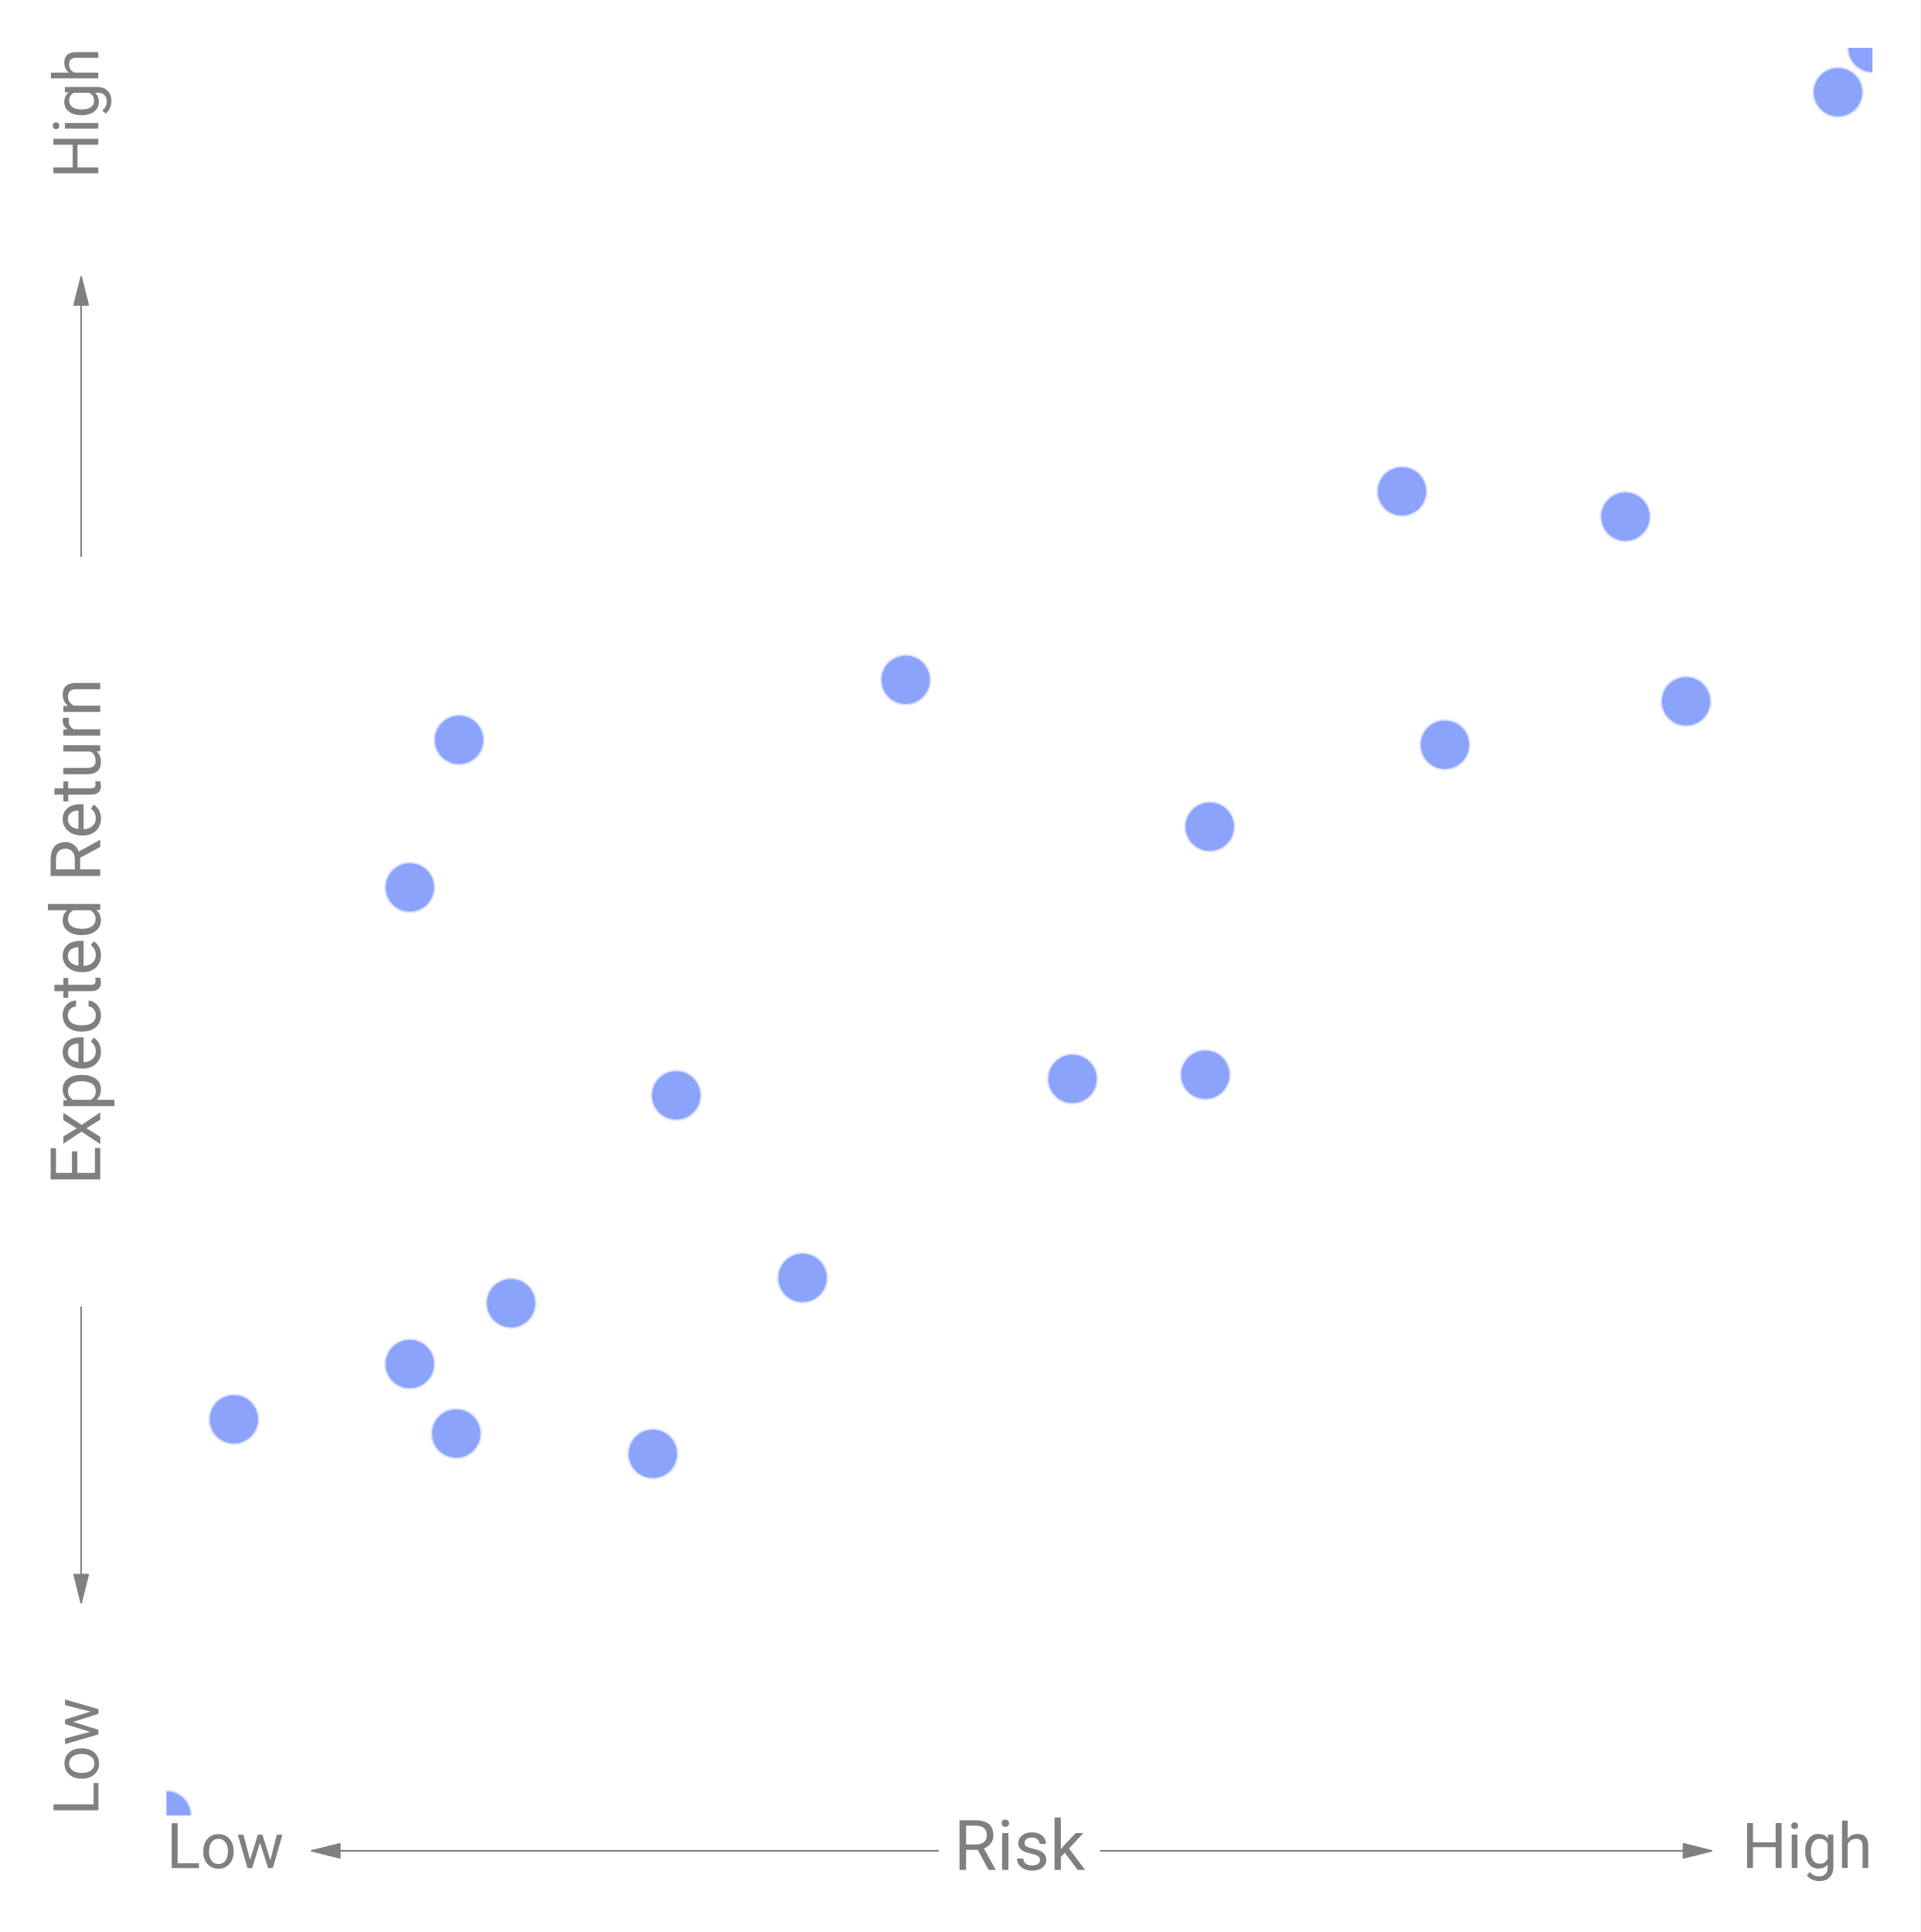
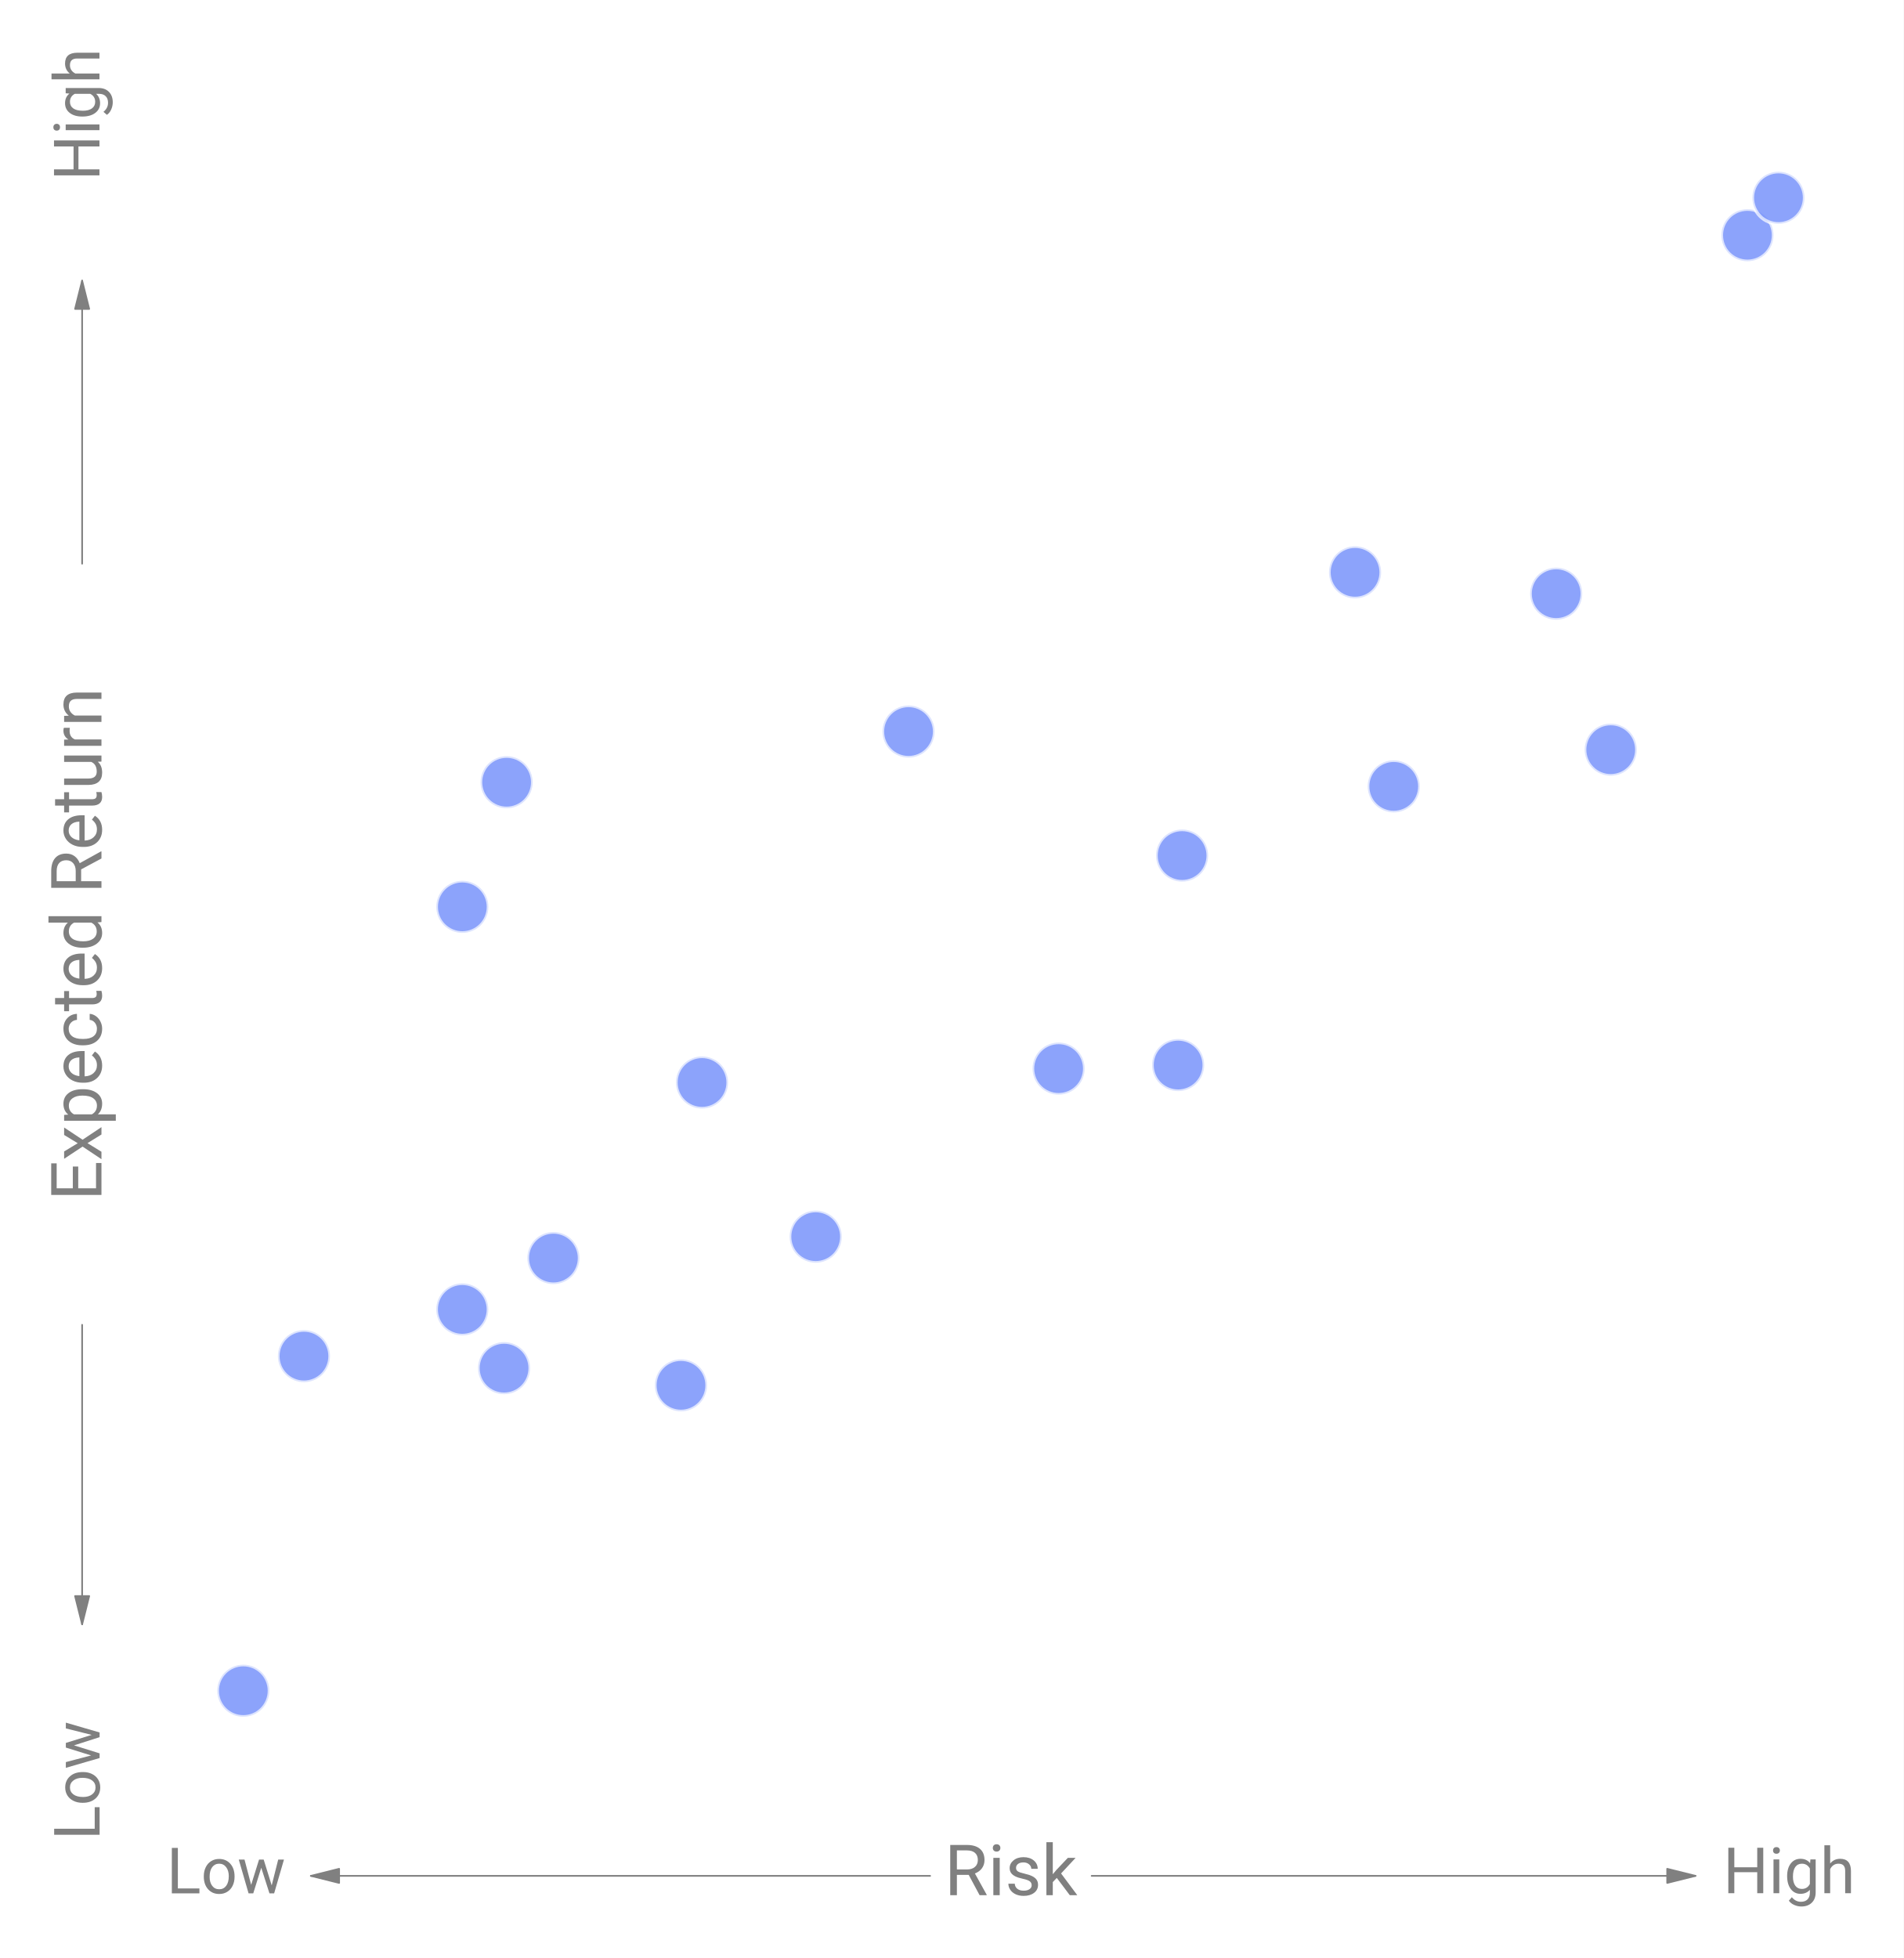
- <svg xmlns="http://www.w3.org/2000/svg" xmlns:xlink="http://www.w3.org/1999/xlink" width="288.761pt" height="290.484pt" viewBox="0 0 288.761 290.484" version="1.1">
+ <svg xmlns="http://www.w3.org/2000/svg" xmlns:xlink="http://www.w3.org/1999/xlink" width="282.869pt" height="290.946pt" viewBox="0 0 282.869 290.946" version="1.1">
  <defs>
    <style type="text/css">*{stroke-linejoin: round; stroke-linecap: butt}</style>
  </defs>
  <g id="figure_1">
    <g id="patch_1">
-       <path d="M 0 290.484  L 288.761 290.484  L 288.761 0  L 0 0  z " style="fill: #ffffff" />
+       <path d="M 0 290.946  L 282.869 290.946  L 282.869 0  L 0 0  z " style="fill: #ffffff" />
    </g>
    <g id="axes_1">
      <g id="patch_2">
-         <path d="M 25.03 272.964  L 281.561 272.964  L 281.561 7.2  L 25.03 7.2  z " style="fill: #ffffff" />
-       </g>
-       <g id="PathCollection_1">
-         <defs>
-           <path id="mba35b2f603" d="M 0 3.873  C 1.027 3.873 2.012 3.465 2.739 2.739  C 3.465 2.012 3.873 1.027 3.873 0  C 3.873 -1.027 3.465 -2.012 2.739 -2.739  C 2.012 -3.465 1.027 -3.873 0 -3.873  C -1.027 -3.873 -2.012 -3.465 -2.739 -2.739  C -3.465 -2.012 -3.873 -1.027 -3.873 0  C -3.873 1.027 -3.465 2.012 -2.739 2.739  C -2.012 3.465 -1.027 3.873 0 3.873  z " style="stroke: #ffffff; stroke-opacity: 0.7; stroke-width: 0.5" />
-         </defs>
-         <g clip-path="url(#p59e39cf588)">
-           <use xlink:href="#mba35b2f603" x="120.678" y="192.136" style="fill: #5c7cfa; fill-opacity: 0.7; stroke: #ffffff; stroke-opacity: 0.7; stroke-width: 0.5" />
-           <use xlink:href="#mba35b2f603" x="276.374" y="13.869" style="fill: #5c7cfa; fill-opacity: 0.7; stroke: #ffffff; stroke-opacity: 0.7; stroke-width: 0.5" />
-           <use xlink:href="#mba35b2f603" x="217.271" y="111.98" style="fill: #5c7cfa; fill-opacity: 0.7; stroke: #ffffff; stroke-opacity: 0.7; stroke-width: 0.5" />
-           <use xlink:href="#mba35b2f603" x="181.24" y="161.586" style="fill: #5c7cfa; fill-opacity: 0.7; stroke: #ffffff; stroke-opacity: 0.7; stroke-width: 0.5" />
-           <use xlink:href="#mba35b2f603" x="61.628" y="133.425" style="fill: #5c7cfa; fill-opacity: 0.7; stroke: #ffffff; stroke-opacity: 0.7; stroke-width: 0.5" />
-           <use xlink:href="#mba35b2f603" x="61.622" y="205.086" style="fill: #5c7cfa; fill-opacity: 0.7; stroke: #ffffff; stroke-opacity: 0.7; stroke-width: 0.5" />
-           <use xlink:href="#mba35b2f603" x="35.164" y="213.4" style="fill: #5c7cfa; fill-opacity: 0.7; stroke: #ffffff; stroke-opacity: 0.7; stroke-width: 0.5" />
-           <use xlink:href="#mba35b2f603" x="253.53" y="105.448" style="fill: #5c7cfa; fill-opacity: 0.7; stroke: #ffffff; stroke-opacity: 0.7; stroke-width: 0.5" />
-           <use xlink:href="#mba35b2f603" x="181.904" y="124.297" style="fill: #5c7cfa; fill-opacity: 0.7; stroke: #ffffff; stroke-opacity: 0.7; stroke-width: 0.5" />
-           <use xlink:href="#mba35b2f603" x="210.807" y="73.88" style="fill: #5c7cfa; fill-opacity: 0.7; stroke: #ffffff; stroke-opacity: 0.7; stroke-width: 0.5" />
-           <use xlink:href="#mba35b2f603" x="25.03" y="272.964" style="fill: #5c7cfa; fill-opacity: 0.7; stroke: #ffffff; stroke-opacity: 0.7; stroke-width: 0.5" />
-           <use xlink:href="#mba35b2f603" x="281.561" y="7.2" style="fill: #5c7cfa; fill-opacity: 0.7; stroke: #ffffff; stroke-opacity: 0.7; stroke-width: 0.5" />
-           <use xlink:href="#mba35b2f603" x="244.414" y="77.68" style="fill: #5c7cfa; fill-opacity: 0.7; stroke: #ffffff; stroke-opacity: 0.7; stroke-width: 0.5" />
-           <use xlink:href="#mba35b2f603" x="76.847" y="195.943" style="fill: #5c7cfa; fill-opacity: 0.7; stroke: #ffffff; stroke-opacity: 0.7; stroke-width: 0.5" />
-           <use xlink:href="#mba35b2f603" x="68.602" y="215.54" style="fill: #5c7cfa; fill-opacity: 0.7; stroke: #ffffff; stroke-opacity: 0.7; stroke-width: 0.5" />
-           <use xlink:href="#mba35b2f603" x="69.028" y="111.244" style="fill: #5c7cfa; fill-opacity: 0.7; stroke: #ffffff; stroke-opacity: 0.7; stroke-width: 0.5" />
-           <use xlink:href="#mba35b2f603" x="101.682" y="164.691" style="fill: #5c7cfa; fill-opacity: 0.7; stroke: #ffffff; stroke-opacity: 0.7; stroke-width: 0.5" />
-           <use xlink:href="#mba35b2f603" x="161.27" y="162.218" style="fill: #5c7cfa; fill-opacity: 0.7; stroke: #ffffff; stroke-opacity: 0.7; stroke-width: 0.5" />
-           <use xlink:href="#mba35b2f603" x="136.19" y="102.222" style="fill: #5c7cfa; fill-opacity: 0.7; stroke: #ffffff; stroke-opacity: 0.7; stroke-width: 0.5" />
-           <use xlink:href="#mba35b2f603" x="98.165" y="218.595" style="fill: #5c7cfa; fill-opacity: 0.7; stroke: #ffffff; stroke-opacity: 0.7; stroke-width: 0.5" />
-         </g>
+         <path d="M 24.75 273.418  L 275.669 273.418  L 275.669 7.2  L 24.75 7.2  z " style="fill: #ffffff" />
      </g>
      <g id="matplotlib.axis_1" />
      <g id="matplotlib.axis_2" />
+       <g id="PathCollection_1">
+         <defs>
+           <path id="ma2e36380dc" d="M 0 3.873  C 1.027 3.873 2.012 3.465 2.739 2.739  C 3.465 2.012 3.873 1.027 3.873 0  C 3.873 -1.027 3.465 -2.012 2.739 -2.739  C 2.012 -3.465 1.027 -3.873 0 -3.873  C -1.027 -3.873 -2.012 -3.465 -2.739 -2.739  C -3.465 -2.012 -3.873 -1.027 -3.873 0  C -3.873 1.027 -3.465 2.012 -2.739 2.739  C -2.012 3.465 -1.027 3.873 0 3.873  z " style="stroke: #ffffff; stroke-opacity: 0.7; stroke-width: 0.5" />
+         </defs>
+         <g clip-path="url(#p1def51921b)">
+           <use xlink:href="#ma2e36380dc" x="121.206" y="183.761" style="fill: #5c7cfa; fill-opacity: 0.7; stroke: #ffffff; stroke-opacity: 0.7; stroke-width: 0.5" />
+           <use xlink:href="#ma2e36380dc" x="259.652" y="34.952" style="fill: #5c7cfa; fill-opacity: 0.7; stroke: #ffffff; stroke-opacity: 0.7; stroke-width: 0.5" />
+           <use xlink:href="#ma2e36380dc" x="207.096" y="116.85" style="fill: #5c7cfa; fill-opacity: 0.7; stroke: #ffffff; stroke-opacity: 0.7; stroke-width: 0.5" />
+           <use xlink:href="#ma2e36380dc" x="175.058" y="158.26" style="fill: #5c7cfa; fill-opacity: 0.7; stroke: #ffffff; stroke-opacity: 0.7; stroke-width: 0.5" />
+           <use xlink:href="#ma2e36380dc" x="68.698" y="134.751" style="fill: #5c7cfa; fill-opacity: 0.7; stroke: #ffffff; stroke-opacity: 0.7; stroke-width: 0.5" />
+           <use xlink:href="#ma2e36380dc" x="68.692" y="194.571" style="fill: #5c7cfa; fill-opacity: 0.7; stroke: #ffffff; stroke-opacity: 0.7; stroke-width: 0.5" />
+           <use xlink:href="#ma2e36380dc" x="45.166" y="201.511" style="fill: #5c7cfa; fill-opacity: 0.7; stroke: #ffffff; stroke-opacity: 0.7; stroke-width: 0.5" />
+           <use xlink:href="#ma2e36380dc" x="239.338" y="111.398" style="fill: #5c7cfa; fill-opacity: 0.7; stroke: #ffffff; stroke-opacity: 0.7; stroke-width: 0.5" />
+           <use xlink:href="#ma2e36380dc" x="175.648" y="127.132" style="fill: #5c7cfa; fill-opacity: 0.7; stroke: #ffffff; stroke-opacity: 0.7; stroke-width: 0.5" />
+           <use xlink:href="#ma2e36380dc" x="201.348" y="85.046" style="fill: #5c7cfa; fill-opacity: 0.7; stroke: #ffffff; stroke-opacity: 0.7; stroke-width: 0.5" />
+           <use xlink:href="#ma2e36380dc" x="36.155" y="251.233" style="fill: #5c7cfa; fill-opacity: 0.7; stroke: #ffffff; stroke-opacity: 0.7; stroke-width: 0.5" />
+           <use xlink:href="#ma2e36380dc" x="264.264" y="29.385" style="fill: #5c7cfa; fill-opacity: 0.7; stroke: #ffffff; stroke-opacity: 0.7; stroke-width: 0.5" />
+           <use xlink:href="#ma2e36380dc" x="231.233" y="88.219" style="fill: #5c7cfa; fill-opacity: 0.7; stroke: #ffffff; stroke-opacity: 0.7; stroke-width: 0.5" />
+           <use xlink:href="#ma2e36380dc" x="82.231" y="186.939" style="fill: #5c7cfa; fill-opacity: 0.7; stroke: #ffffff; stroke-opacity: 0.7; stroke-width: 0.5" />
+           <use xlink:href="#ma2e36380dc" x="74.899" y="203.298" style="fill: #5c7cfa; fill-opacity: 0.7; stroke: #ffffff; stroke-opacity: 0.7; stroke-width: 0.5" />
+           <use xlink:href="#ma2e36380dc" x="75.279" y="116.236" style="fill: #5c7cfa; fill-opacity: 0.7; stroke: #ffffff; stroke-opacity: 0.7; stroke-width: 0.5" />
+           <use xlink:href="#ma2e36380dc" x="104.314" y="160.851" style="fill: #5c7cfa; fill-opacity: 0.7; stroke: #ffffff; stroke-opacity: 0.7; stroke-width: 0.5" />
+           <use xlink:href="#ma2e36380dc" x="157.3" y="158.787" style="fill: #5c7cfa; fill-opacity: 0.7; stroke: #ffffff; stroke-opacity: 0.7; stroke-width: 0.5" />
+           <use xlink:href="#ma2e36380dc" x="134.999" y="108.705" style="fill: #5c7cfa; fill-opacity: 0.7; stroke: #ffffff; stroke-opacity: 0.7; stroke-width: 0.5" />
+           <use xlink:href="#ma2e36380dc" x="101.187" y="205.848" style="fill: #5c7cfa; fill-opacity: 0.7; stroke: #ffffff; stroke-opacity: 0.7; stroke-width: 0.5" />
+         </g>
+       </g>
      <g id="text_1">
-         <g style="fill: #808080" transform="translate(25.03045 280.8774) scale(0.095 -0.095)">
+         <g style="fill: #808080" transform="translate(24.74988 281.34) scale(0.095 -0.095)">
          <defs>
            <path id="Roboto-Regular-4c" d="M 1131 491  L 3288 491  L 3288 0  L 528 0  L 528 4550  L 1131 4550  L 1131 491  z " transform="scale(0.015625)" />
            <path id="Roboto-Regular-6f" d="M 284 1722  Q 284 2219 479 2616  Q 675 3013 1023 3228  Q 1372 3444 1819 3444  Q 2509 3444 2936 2966  Q 3363 2488 3363 1694  L 3363 1653  Q 3363 1159 3173 767  Q 2984 375 2632 156  Q 2281 -63 1825 -63  Q 1138 -63 711 415  Q 284 894 284 1681  L 284 1722  z M 866 1653  Q 866 1091 1127 750  Q 1388 409 1825 409  Q 2266 409 2525 754  Q 2784 1100 2784 1722  Q 2784 2278 2520 2623  Q 2256 2969 1819 2969  Q 1391 2969 1128 2628  Q 866 2288 866 1653  z " transform="scale(0.015625)" />
            <path id="Roboto-Regular-77" d="M 3431 797  L 4081 3381  L 4659 3381  L 3675 0  L 3206 0  L 2384 2563  L 1584 0  L 1116 0  L 134 3381  L 709 3381  L 1375 850  L 2163 3381  L 2628 3381  L 3431 797  z " transform="scale(0.015625)" />
          </defs>
          <use xlink:href="#Roboto-Regular-4c" />
          <use xlink:href="#Roboto-Regular-6f" transform="translate(53.80859 0)" />
          <use xlink:href="#Roboto-Regular-77" transform="translate(110.8398 0)" />
        </g>
      </g>
      <g id="text_2">
-         <g style="fill: #808080" transform="translate(261.9201 280.8544) scale(0.095 -0.095)">
+         <g style="fill: #808080" transform="translate(256.0282 281.317) scale(0.095 -0.095)">
          <defs>
            <path id="Roboto-Regular-48" d="M 4025 0  L 3422 0  L 3422 2103  L 1128 2103  L 1128 0  L 528 0  L 528 4550  L 1128 4550  L 1128 2594  L 3422 2594  L 3422 4550  L 4025 4550  L 4025 0  z " transform="scale(0.015625)" />
            <path id="Roboto-Regular-69" d="M 1066 0  L 488 0  L 488 3381  L 1066 3381  L 1066 0  z M 441 4278  Q 441 4419 527 4516  Q 613 4613 781 4613  Q 950 4613 1037 4516  Q 1125 4419 1125 4278  Q 1125 4138 1037 4044  Q 950 3950 781 3950  Q 613 3950 527 4044  Q 441 4138 441 4278  z " transform="scale(0.015625)" />
            <path id="Roboto-Regular-67" d="M 300 1719  Q 300 2509 665 2976  Q 1031 3444 1634 3444  Q 2253 3444 2600 3006  L 2628 3381  L 3156 3381  L 3156 81  Q 3156 -575 2767 -953  Q 2378 -1331 1722 -1331  Q 1356 -1331 1006 -1175  Q 656 -1019 472 -747  L 772 -400  Q 1144 -859 1681 -859  Q 2103 -859 2339 -621  Q 2575 -384 2575 47  L 2575 338  Q 2228 -63 1628 -63  Q 1034 -63 667 415  Q 300 894 300 1719  z M 881 1653  Q 881 1081 1115 754  Q 1350 428 1772 428  Q 2319 428 2575 925  L 2575 2469  Q 2309 2953 1778 2953  Q 1356 2953 1118 2625  Q 881 2297 881 1653  z " transform="scale(0.015625)" />
            <path id="Roboto-Regular-68" d="M 1016 2972  Q 1400 3444 2016 3444  Q 3088 3444 3097 2234  L 3097 0  L 2519 0  L 2519 2238  Q 2516 2603 2352 2778  Q 2188 2953 1841 2953  Q 1559 2953 1346 2803  Q 1134 2653 1016 2409  L 1016 0  L 438 0  L 438 4800  L 1016 4800  L 1016 2972  z " transform="scale(0.015625)" />
          </defs>
          <use xlink:href="#Roboto-Regular-48" />
          <use xlink:href="#Roboto-Regular-69" transform="translate(71.28906 0)" />
          <use xlink:href="#Roboto-Regular-67" transform="translate(95.55664 0)" />
          <use xlink:href="#Roboto-Regular-68" transform="translate(151.6602 0)" />
        </g>
      </g>
      <g id="text_3">
-         <g style="fill: #808080" transform="translate(143.421 281.1508) scale(0.105 -0.105)">
+         <g style="fill: #808080" transform="translate(140.3348 281.6134) scale(0.105 -0.105)">
          <defs>
            <path id="Roboto-Regular-52" d="M 2197 1841  L 1128 1841  L 1128 0  L 525 0  L 525 4550  L 2031 4550  Q 2800 4550 3214 4200  Q 3628 3850 3628 3181  Q 3628 2756 3398 2440  Q 3169 2125 2759 1969  L 3828 38  L 3828 0  L 3184 0  L 2197 1841  z M 1128 2331  L 2050 2331  Q 2497 2331 2761 2562  Q 3025 2794 3025 3181  Q 3025 3603 2773 3828  Q 2522 4053 2047 4056  L 1128 4056  L 1128 2331  z " transform="scale(0.015625)" />
            <path id="Roboto-Regular-73" d="M 2406 897  Q 2406 1131 2229 1261  Q 2053 1391 1614 1484  Q 1175 1578 917 1709  Q 659 1841 536 2022  Q 413 2203 413 2453  Q 413 2869 764 3156  Q 1116 3444 1663 3444  Q 2238 3444 2595 3147  Q 2953 2850 2953 2388  L 2372 2388  Q 2372 2625 2170 2797  Q 1969 2969 1663 2969  Q 1347 2969 1169 2831  Q 991 2694 991 2472  Q 991 2263 1156 2156  Q 1322 2050 1755 1953  Q 2188 1856 2456 1722  Q 2725 1588 2854 1398  Q 2984 1209 2984 938  Q 2984 484 2621 210  Q 2259 -63 1681 -63  Q 1275 -63 962 81  Q 650 225 473 483  Q 297 741 297 1041  L 875 1041  Q 891 750 1108 579  Q 1325 409 1681 409  Q 2009 409 2207 542  Q 2406 675 2406 897  z " transform="scale(0.015625)" />
            <path id="Roboto-Regular-6b" d="M 1381 1566  L 1019 1188  L 1019 0  L 441 0  L 441 4800  L 1019 4800  L 1019 1897  L 1328 2269  L 2381 3381  L 3084 3381  L 1769 1969  L 3238 0  L 2559 0  L 1381 1566  z " transform="scale(0.015625)" />
          </defs>
          <use xlink:href="#Roboto-Regular-52" />
          <use xlink:href="#Roboto-Regular-69" transform="translate(61.57227 0)" />
          <use xlink:href="#Roboto-Regular-73" transform="translate(85.83984 0)" />
          <use xlink:href="#Roboto-Regular-6b" transform="translate(137.4023 0)" />
        </g>
      </g>
      <g id="patch_3">
-         <path d="M 141.068 278.28  Q 93.723 278.28 46.894 278.28  " style="fill: none; stroke: #808080; stroke-width: 0.25; stroke-linecap: round" />
-         <path d="M 51.094 279.33  L 46.894 278.28  L 51.094 277.23  z " style="fill: #808080; stroke: #808080; stroke-width: 0.25; stroke-linecap: round" />
+         <path d="M 138.208 278.742  Q 91.942 278.742 46.192 278.742  " style="fill: none; stroke: #808080; stroke-width: 0.25; stroke-linecap: round" />
+         <path d="M 50.392 279.792  L 46.192 278.742  L 50.392 277.692  z " style="fill: #808080; stroke: #808080; stroke-width: 0.25; stroke-linecap: round" />
      </g>
      <g id="patch_4">
-         <path d="M 165.523 278.28  Q 211.693 278.28 257.347 278.28  " style="fill: none; stroke: #808080; stroke-width: 0.25; stroke-linecap: round" />
-         <path d="M 253.147 277.23  L 257.347 278.28  L 253.147 279.33  z " style="fill: #808080; stroke: #808080; stroke-width: 0.25; stroke-linecap: round" />
+         <path d="M 162.21 278.742  Q 207.327 278.742 251.929 278.742  " style="fill: none; stroke: #808080; stroke-width: 0.25; stroke-linecap: round" />
+         <path d="M 247.729 277.692  L 251.929 278.742  L 247.729 279.792  z " style="fill: #808080; stroke: #808080; stroke-width: 0.25; stroke-linecap: round" />
      </g>
      <g id="text_4">
-         <g style="fill: #808080" transform="translate(14.80156 272.9644) rotate(-90) scale(0.095 -0.095)">
+         <g style="fill: #808080" transform="translate(14.80156 273.418) rotate(-90) scale(0.095 -0.095)">
          <use xlink:href="#Roboto-Regular-4c" />
          <use xlink:href="#Roboto-Regular-6f" transform="translate(53.80859 0)" />
          <use xlink:href="#Roboto-Regular-77" transform="translate(110.8398 0)" />
        </g>
      </g>
      <g id="text_5">
        <g style="fill: #808080" transform="translate(14.77856 26.84125) rotate(-90) scale(0.095 -0.095)">
          <use xlink:href="#Roboto-Regular-48" />
          <use xlink:href="#Roboto-Regular-69" transform="translate(71.28906 0)" />
          <use xlink:href="#Roboto-Regular-67" transform="translate(95.55664 0)" />
          <use xlink:href="#Roboto-Regular-68" transform="translate(151.6602 0)" />
        </g>
      </g>
      <g id="text_6">
-         <g style="fill: #808080" transform="translate(15.075 178.198) rotate(-90) scale(0.105 -0.105)">
+         <g style="fill: #808080" transform="translate(15.075 178.4248) rotate(-90) scale(0.105 -0.105)">
          <defs>
            <path id="Roboto-Regular-45" d="M 3100 2103  L 1128 2103  L 1128 491  L 3419 491  L 3419 0  L 528 0  L 528 4550  L 3388 4550  L 3388 4056  L 1128 4056  L 1128 2594  L 3100 2594  L 3100 2103  z " transform="scale(0.015625)" />
            <path id="Roboto-Regular-78" d="M 1572 2147  L 2322 3381  L 2997 3381  L 1891 1709  L 3031 0  L 2363 0  L 1581 1266  L 800 0  L 128 0  L 1269 1709  L 163 3381  L 831 3381  L 1572 2147  z " transform="scale(0.015625)" />
            <path id="Roboto-Regular-70" d="M 3294 1653  Q 3294 881 2941 409  Q 2588 -63 1984 -63  Q 1369 -63 1016 328  L 1016 -1300  L 438 -1300  L 438 3381  L 966 3381  L 994 3006  Q 1347 3444 1975 3444  Q 2584 3444 2939 2984  Q 3294 2525 3294 1706  L 3294 1653  z M 2716 1719  Q 2716 2291 2472 2622  Q 2228 2953 1803 2953  Q 1278 2953 1016 2488  L 1016 872  Q 1275 409 1809 409  Q 2225 409 2470 739  Q 2716 1069 2716 1719  z " transform="scale(0.015625)" />
            <path id="Roboto-Regular-65" d="M 1841 -63  Q 1153 -63 722 389  Q 291 841 291 1597  L 291 1703  Q 291 2206 483 2601  Q 675 2997 1020 3220  Q 1366 3444 1769 3444  Q 2428 3444 2793 3009  Q 3159 2575 3159 1766  L 3159 1525  L 869 1525  Q 881 1025 1161 717  Q 1441 409 1872 409  Q 2178 409 2390 534  Q 2603 659 2763 866  L 3116 591  Q 2691 -63 1841 -63  z M 1769 2969  Q 1419 2969 1181 2714  Q 944 2459 888 2000  L 2581 2000  L 2581 2044  Q 2556 2484 2343 2726  Q 2131 2969 1769 2969  z " transform="scale(0.015625)" />
            <path id="Roboto-Regular-63" d="M 1794 409  Q 2103 409 2334 596  Q 2566 784 2591 1066  L 3138 1066  Q 3122 775 2937 512  Q 2753 250 2445 93  Q 2138 -63 1794 -63  Q 1103 -63 695 398  Q 288 859 288 1659  L 288 1756  Q 288 2250 469 2634  Q 650 3019 989 3231  Q 1328 3444 1791 3444  Q 2359 3444 2736 3103  Q 3113 2763 3138 2219  L 2591 2219  Q 2566 2547 2342 2758  Q 2119 2969 1791 2969  Q 1350 2969 1108 2651  Q 866 2334 866 1734  L 866 1625  Q 866 1041 1106 725  Q 1347 409 1794 409  z " transform="scale(0.015625)" />
            <path id="Roboto-Regular-74" d="M 1222 4200  L 1222 3381  L 1853 3381  L 1853 2934  L 1222 2934  L 1222 838  Q 1222 634 1306 532  Q 1391 431 1594 431  Q 1694 431 1869 469  L 1869 0  Q 1641 -63 1425 -63  Q 1038 -63 841 171  Q 644 406 644 838  L 644 2934  L 28 2934  L 28 3381  L 644 3381  L 644 4200  L 1222 4200  z " transform="scale(0.015625)" />
            <path id="Roboto-Regular-64" d="M 297 1719  Q 297 2497 665 2970  Q 1034 3444 1631 3444  Q 2225 3444 2572 3038  L 2572 4800  L 3150 4800  L 3150 0  L 2619 0  L 2591 363  Q 2244 -63 1625 -63  Q 1038 -63 667 418  Q 297 900 297 1675  L 297 1719  z M 875 1653  Q 875 1078 1112 753  Q 1350 428 1769 428  Q 2319 428 2572 922  L 2572 2475  Q 2313 2953 1775 2953  Q 1350 2953 1112 2625  Q 875 2297 875 1653  z " transform="scale(0.015625)" />
            <path id="Roboto-Regular-20" transform="scale(0.015625)" />
            <path id="Roboto-Regular-75" d="M 2525 334  Q 2188 -63 1534 -63  Q 994 -63 711 251  Q 428 566 425 1181  L 425 3381  L 1003 3381  L 1003 1197  Q 1003 428 1628 428  Q 2291 428 2509 922  L 2509 3381  L 3088 3381  L 3088 0  L 2538 0  L 2525 334  z " transform="scale(0.015625)" />
            <path id="Roboto-Regular-72" d="M 2072 2863  Q 1941 2884 1788 2884  Q 1219 2884 1016 2400  L 1016 0  L 438 0  L 438 3381  L 1000 3381  L 1009 2991  Q 1294 3444 1816 3444  Q 1984 3444 2072 3400  L 2072 2863  z " transform="scale(0.015625)" />
            <path id="Roboto-Regular-6e" d="M 984 3381  L 1003 2956  Q 1391 3444 2016 3444  Q 3088 3444 3097 2234  L 3097 0  L 2519 0  L 2519 2238  Q 2516 2603 2352 2778  Q 2188 2953 1841 2953  Q 1559 2953 1346 2803  Q 1134 2653 1016 2409  L 1016 0  L 438 0  L 438 3381  L 984 3381  z " transform="scale(0.015625)" />
          </defs>
          <use xlink:href="#Roboto-Regular-45" />
          <use xlink:href="#Roboto-Regular-78" transform="translate(56.83594 0)" />
          <use xlink:href="#Roboto-Regular-70" transform="translate(106.3965 0)" />
          <use xlink:href="#Roboto-Regular-65" transform="translate(162.5 0)" />
          <use xlink:href="#Roboto-Regular-63" transform="translate(215.4785 0)" />
          <use xlink:href="#Roboto-Regular-74" transform="translate(267.8223 0)" />
          <use xlink:href="#Roboto-Regular-65" transform="translate(300.4883 0)" />
          <use xlink:href="#Roboto-Regular-64" transform="translate(353.4668 0)" />
          <use xlink:href="#Roboto-Regular-20" transform="translate(409.8633 0)" />
          <use xlink:href="#Roboto-Regular-52" transform="translate(434.6191 0)" />
          <use xlink:href="#Roboto-Regular-65" transform="translate(496.1914 0)" />
          <use xlink:href="#Roboto-Regular-74" transform="translate(549.1699 0)" />
          <use xlink:href="#Roboto-Regular-75" transform="translate(581.8359 0)" />
          <use xlink:href="#Roboto-Regular-72" transform="translate(636.9629 0)" />
          <use xlink:href="#Roboto-Regular-6e" transform="translate(670.8008 0)" />
        </g>
      </g>
      <g id="patch_5">
-         <path d="M 12.204 196.536  Q 12.204 219.005 12.204 240.958  " style="fill: none; stroke: #808080; stroke-width: 0.25; stroke-linecap: round" />
-         <path d="M 13.254 236.758  L 12.204 240.958  L 11.154 236.758  z " style="fill: #808080; stroke: #808080; stroke-width: 0.25; stroke-linecap: round" />
+         <path d="M 12.204 196.859  Q 12.204 219.369 12.204 241.364  " style="fill: none; stroke: #808080; stroke-width: 0.25; stroke-linecap: round" />
+         <path d="M 13.254 237.164  L 12.204 241.364  L 11.154 237.164  z " style="fill: #808080; stroke: #808080; stroke-width: 0.25; stroke-linecap: round" />
      </g>
      <g id="patch_6">
-         <path d="M 12.204 83.627  Q 12.204 62.382 12.204 41.652  " style="fill: none; stroke: #808080; stroke-width: 0.25; stroke-linecap: round" />
-         <path d="M 11.154 45.852  L 12.204 41.652  L 13.254 45.852  z " style="fill: #808080; stroke: #808080; stroke-width: 0.25; stroke-linecap: round" />
+         <path d="M 12.204 83.763  Q 12.204 62.476 12.204 41.705  " style="fill: none; stroke: #808080; stroke-width: 0.25; stroke-linecap: round" />
+         <path d="M 11.154 45.905  L 12.204 41.705  L 13.254 45.905  z " style="fill: #808080; stroke: #808080; stroke-width: 0.25; stroke-linecap: round" />
      </g>
    </g>
  </g>
  <defs>
-     <clipPath id="p59e39cf588">
-       <rect x="25.03" y="7.2" width="256.531" height="265.764" />
+     <clipPath id="p1def51921b">
+       <rect x="24.75" y="7.2" width="250.92" height="266.218" />
    </clipPath>
  </defs>
</svg>
